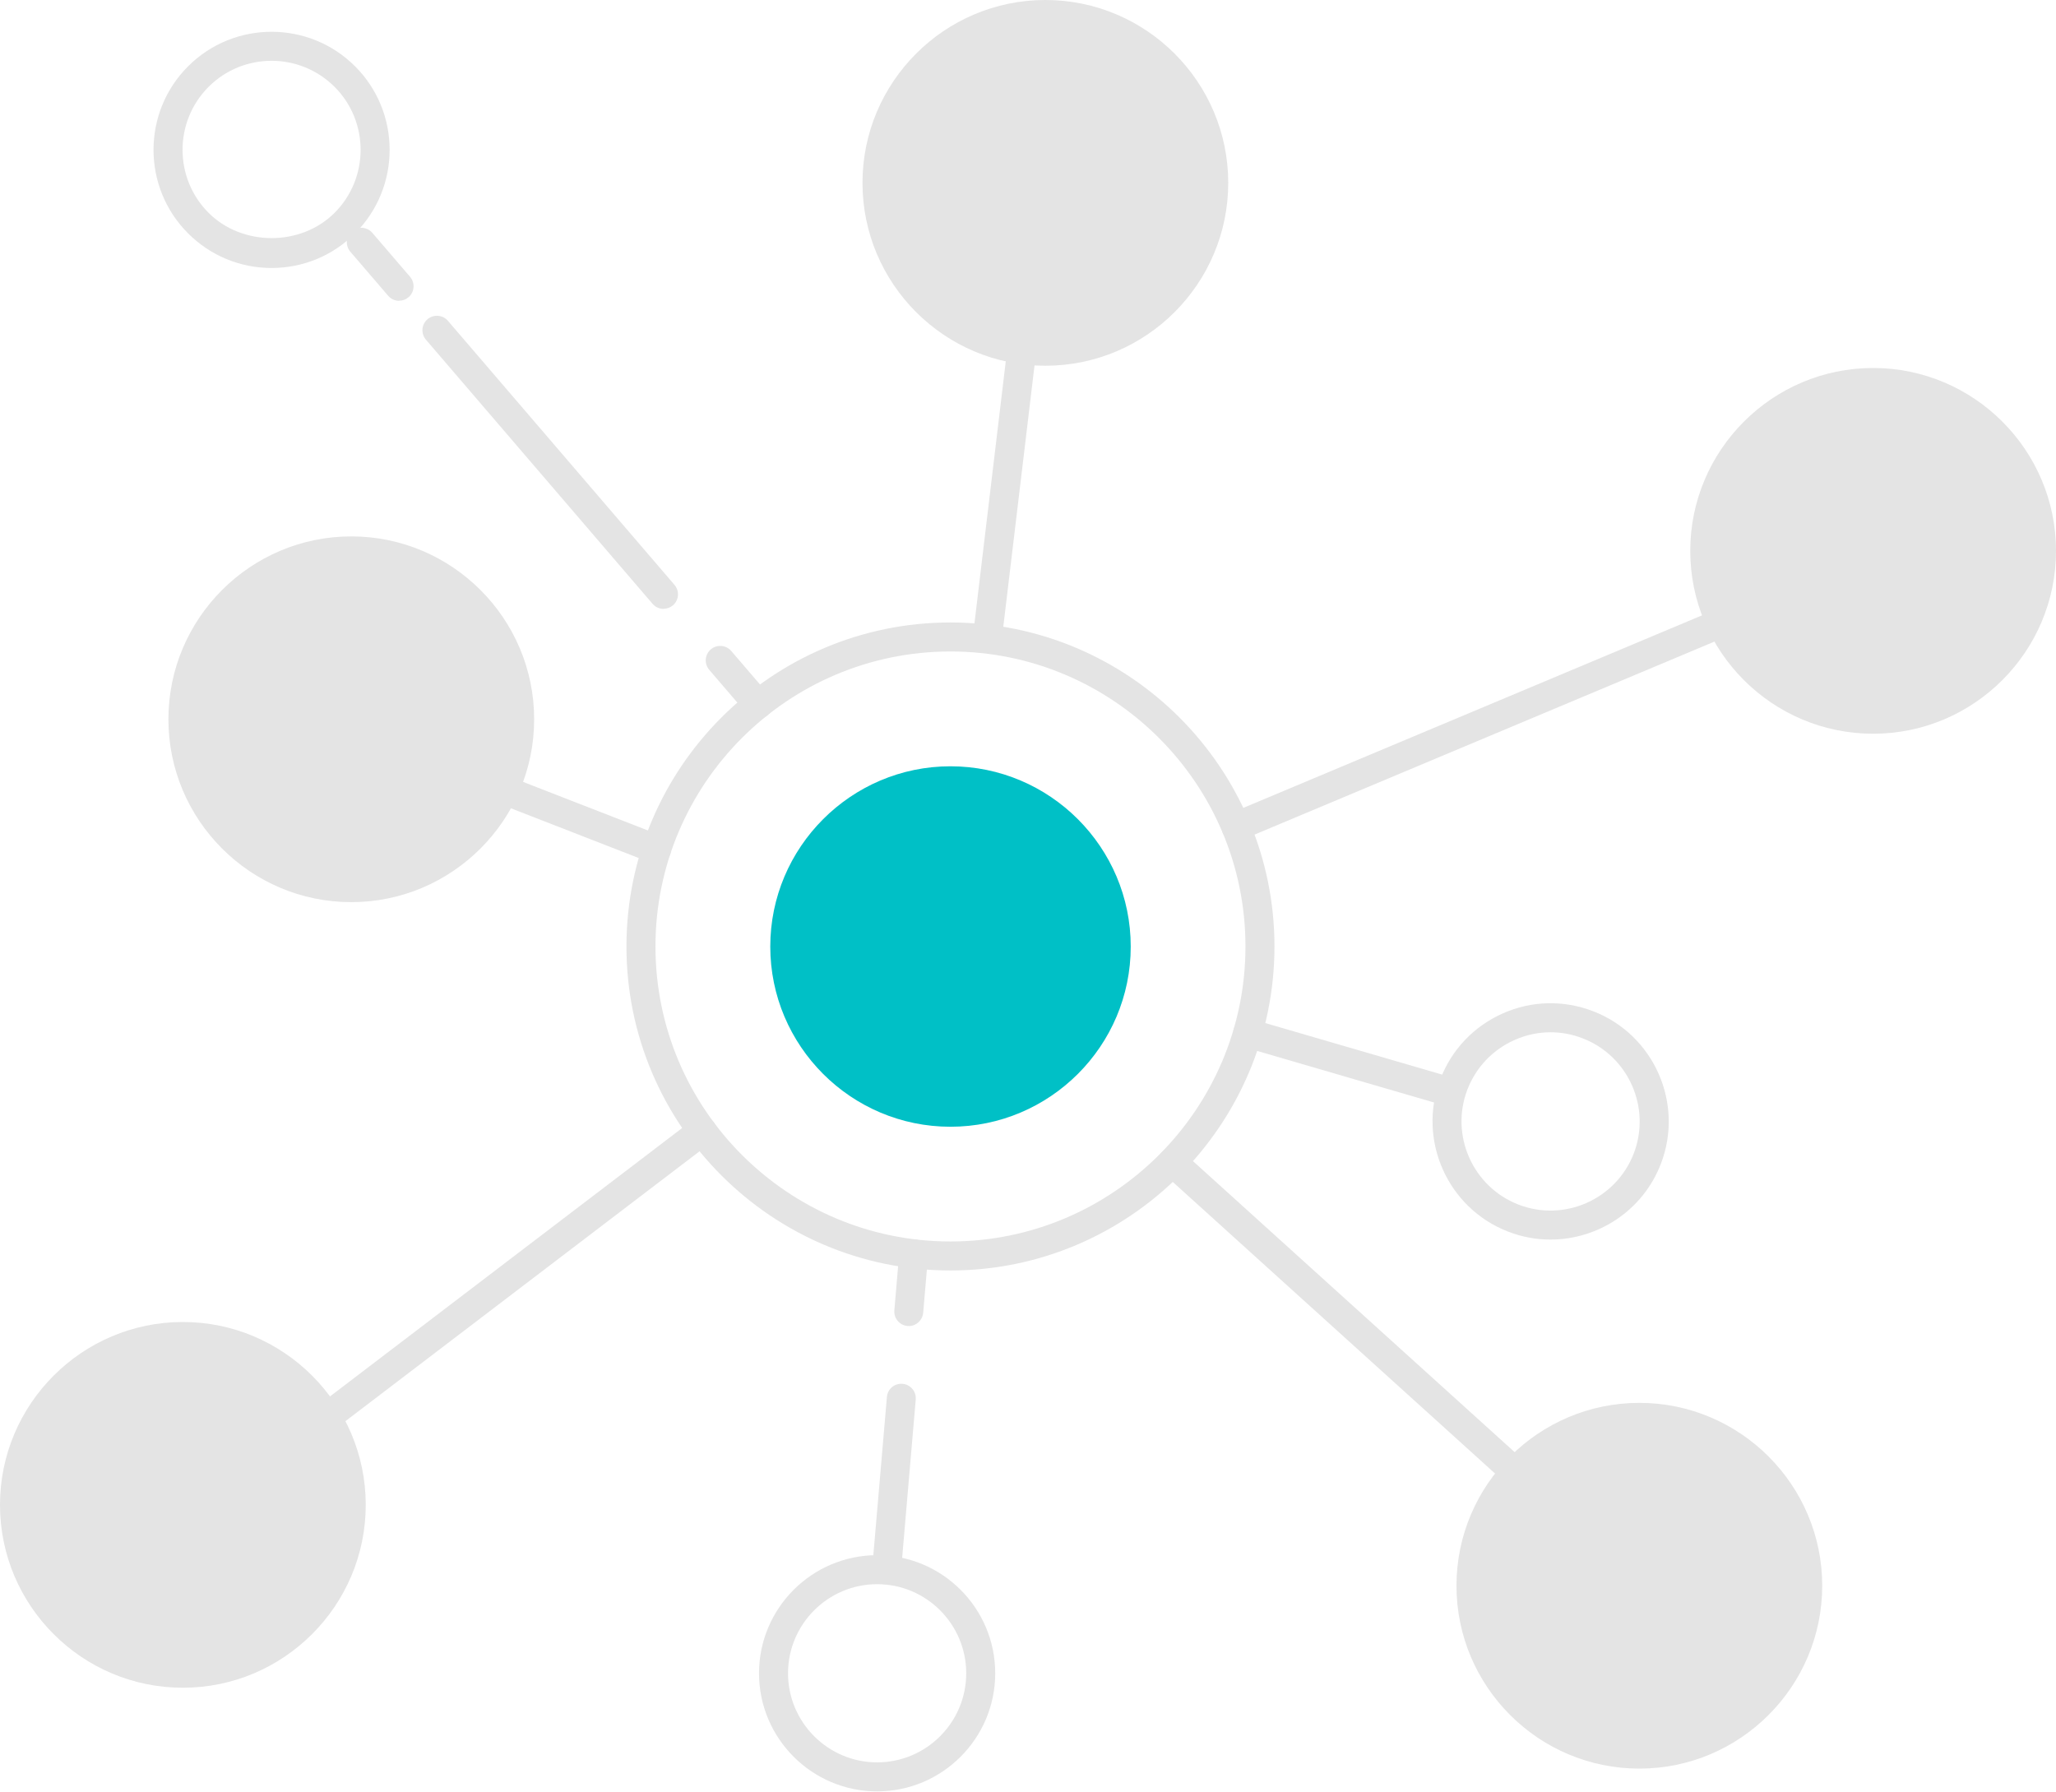
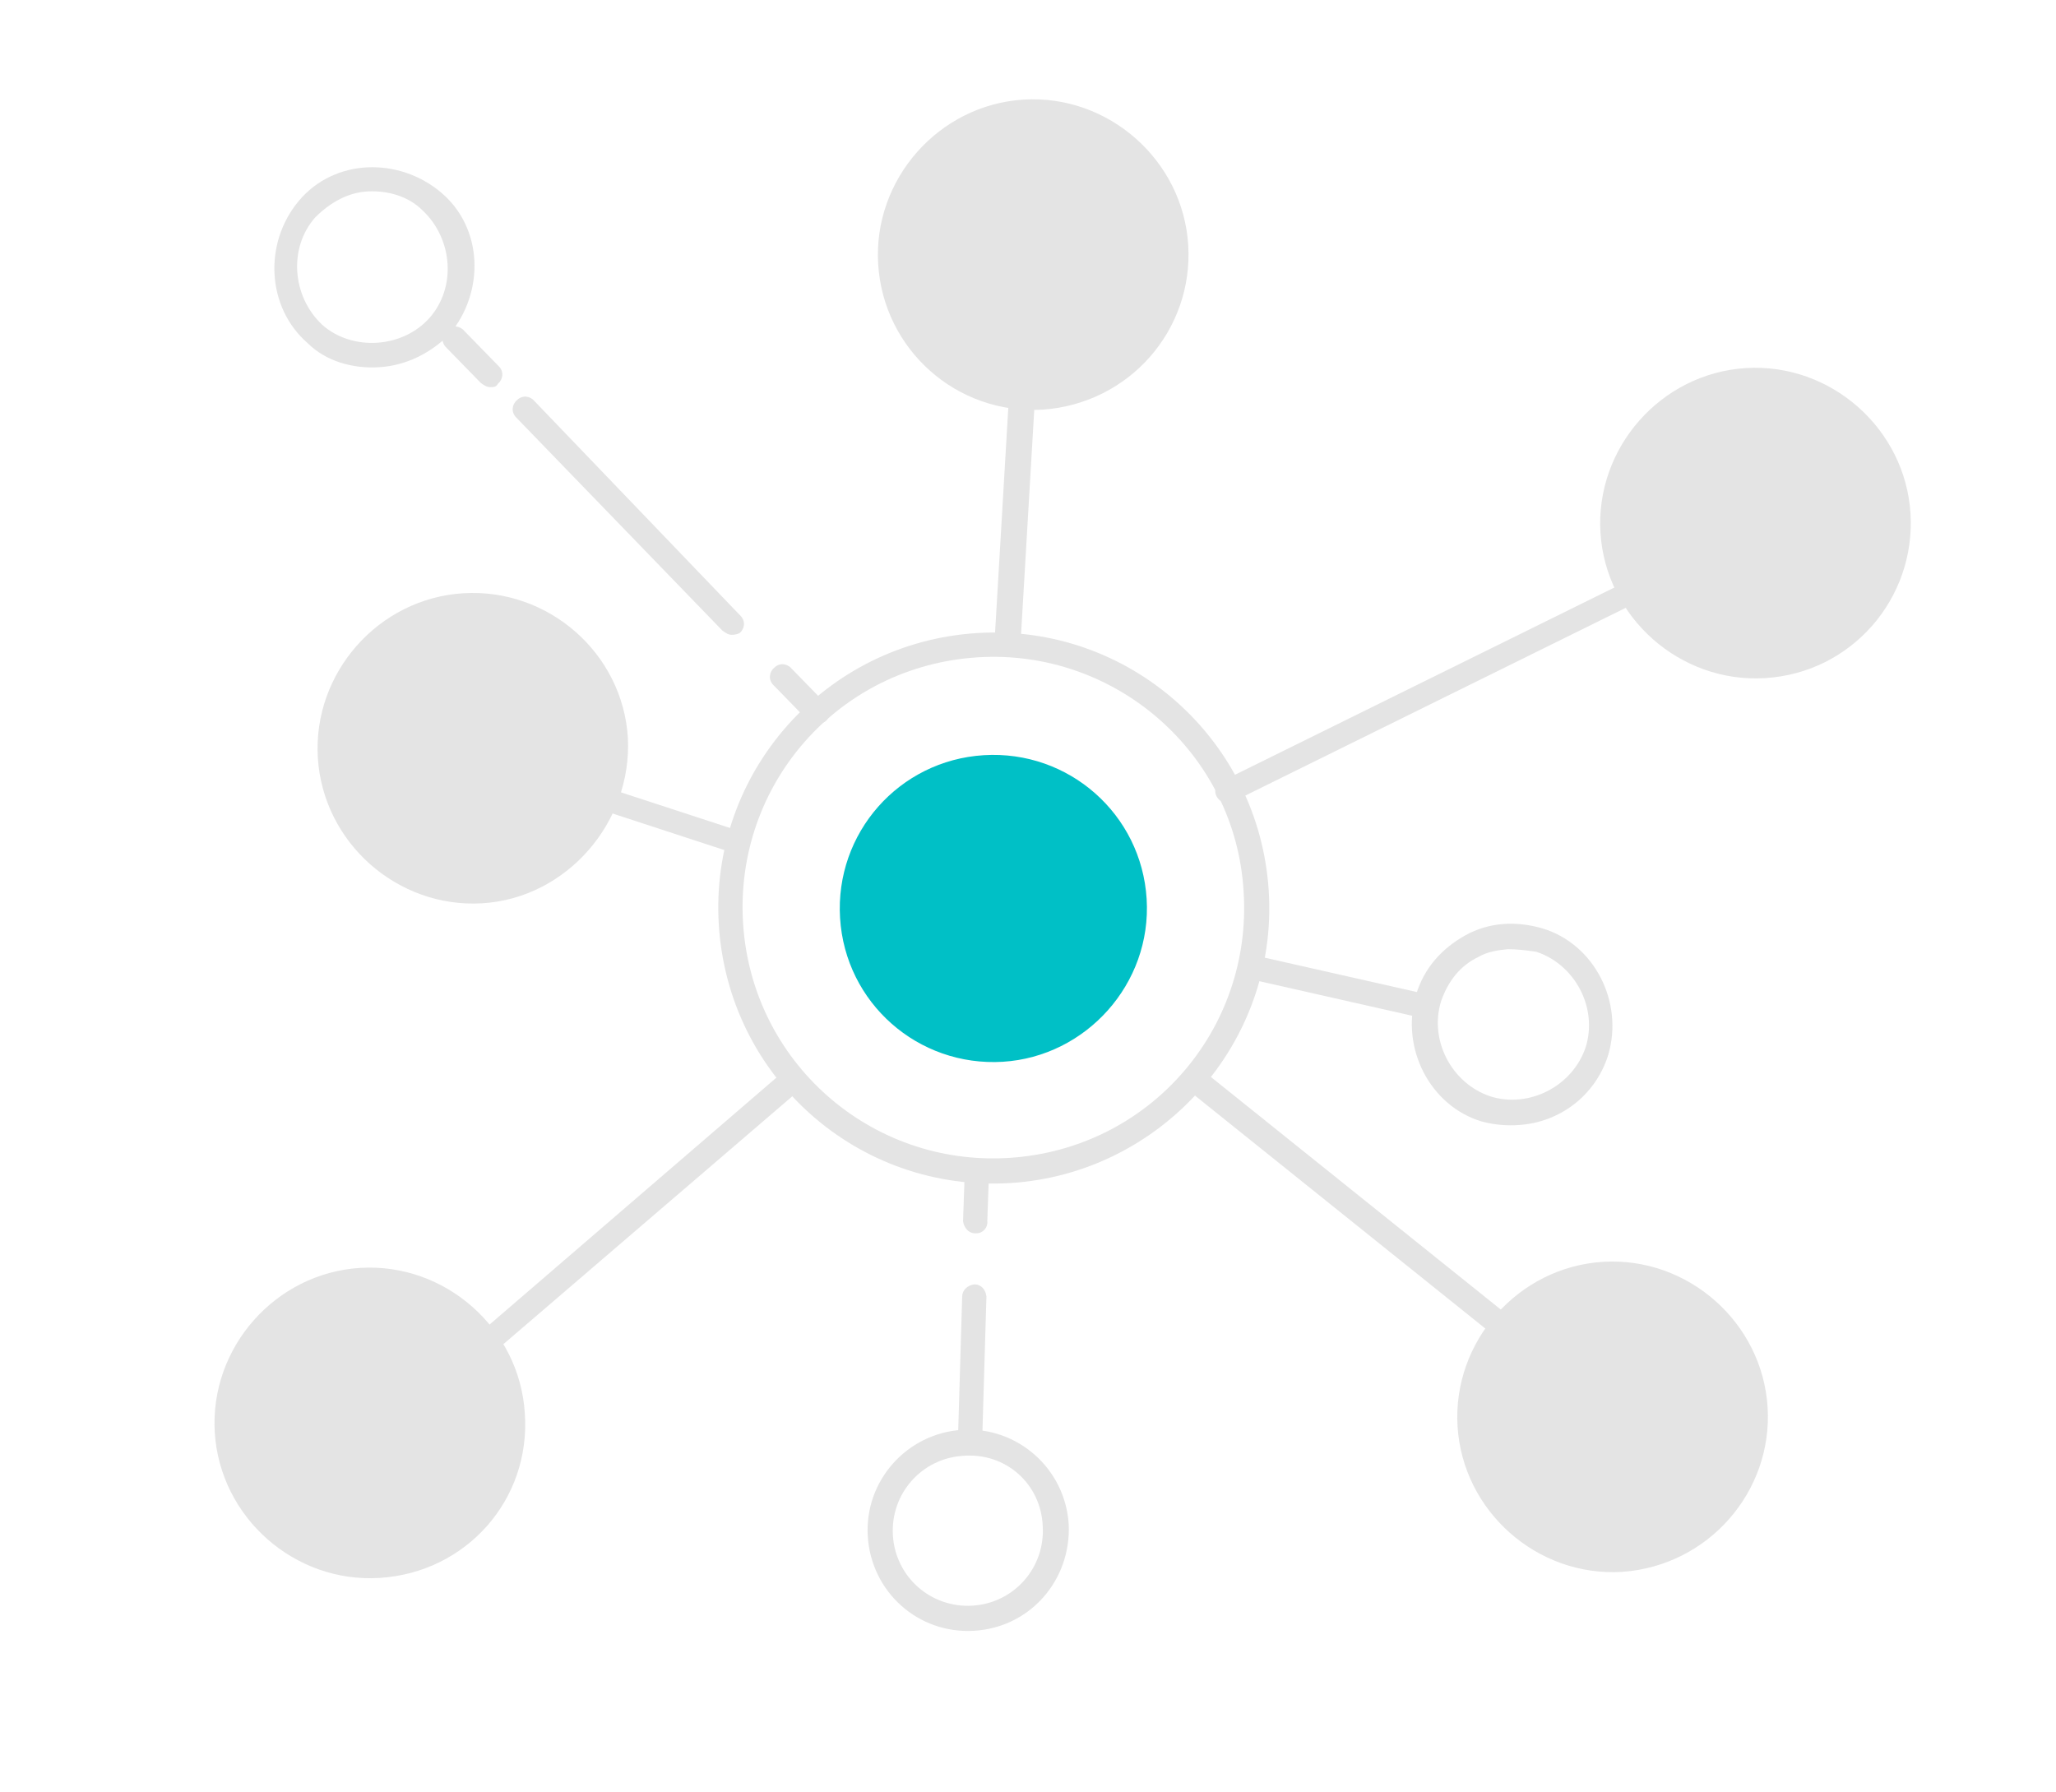
- <svg xmlns="http://www.w3.org/2000/svg" id="Layer_2" data-name="Layer 2" viewBox="0 0 237.45 206.89">
-   <defs>
-     <style>
-       .cls-1 {
-         fill: #00c0c6;
-       }
- 
-       .cls-2 {
-         fill: #e4e4e4;
-       }
-     </style>
-   </defs>
-   <g id="Layer_1-2" data-name="Layer 1">
-     <path class="cls-2" d="M109.77,146.73c-20.63,0-37.42-16.78-37.42-37.42s16.79-37.42,37.42-37.42,37.42,16.79,37.42,37.42-16.79,37.42-37.42,37.42Zm0-71.49c-18.79,0-34.07,15.28-34.07,34.07s15.29,34.07,34.07,34.07,34.07-15.28,34.07-34.07-15.29-34.07-34.07-34.07Z" />
+ <svg xmlns="http://www.w3.org/2000/svg" version="1.1" id="Layer_2_00000171698807579852701060000010102281004964610958_" x="0px" y="0px" viewBox="0 0 237.4 206.9" style="enable-background:new 0 0 237.4 206.9;" xml:space="preserve">
+   <style type="text/css">
+ 	.st0{fill:#E4E4E4;}
+ 	.st1{fill:#00C0C6;}
+ </style>
+   <g id="Layer_1-2">
+     <path class="st0" d="M116.7,136.6c-17.6,1.1-32.6-12.2-33.7-29.8c-1.1-17.6,12.3-32.6,29.8-33.7s32.6,12.2,33.7,29.8   S134,135.5,116.7,136.6z M112.9,75.9c-16.1,1-28.1,14.7-27.1,30.7s14.7,28.1,30.7,27.1c16.1-1,28.1-14.7,27.1-30.7   C142.7,87,128.8,74.9,112.9,75.9z" />
    <g>
-       <path class="cls-1" d="M128.92,109.31c0,10.57-8.57,19.14-19.14,19.14s-19.14-8.57-19.14-19.14,8.57-19.14,19.14-19.14,19.14,8.57,19.14,19.14Z" />
-       <path class="cls-1" d="M109.77,130.13c-11.48,0-20.81-9.34-20.81-20.81s9.34-20.82,20.81-20.82,20.82,9.34,20.82,20.82-9.34,20.81-20.82,20.81Zm0-38.28c-9.63,0-17.47,7.84-17.47,17.47s7.83,17.47,17.47,17.47,17.47-7.84,17.47-17.47-7.83-17.47-17.47-17.47Z" />
+       <path class="st1" d="M131,103.8c0.6,9.1-6.4,16.7-15.3,17.3s-16.7-6.4-17.3-15.3s6.4-16.7,15.3-17.3S130.4,94.8,131,103.8z" />
+       <path class="st1" d="M115.8,122.6c-9.8,0.6-18.2-6.8-18.8-16.6c-0.6-9.8,6.8-18.2,16.6-18.8c9.8-0.6,18.2,6.8,18.8,16.6    C133,113.6,125.4,122,115.8,122.6z M113.8,90.1c-8.1,0.5-14.6,7.6-14,15.9s7.6,14.6,15.9,14s14.6-7.6,14-15.9S122,89.5,113.8,90.1    z" />
    </g>
    <g>
-       <path class="cls-2" d="M140.17,21.12c0,10.74-8.71,19.45-19.45,19.45s-19.45-8.71-19.45-19.45S109.98,1.67,120.72,1.67s19.45,8.71,19.45,19.45Z" />
-       <path class="cls-2" d="M120.73,42.24c-11.65,0-21.12-9.48-21.12-21.12S109.08,0,120.73,0s21.12,9.48,21.12,21.12-9.47,21.12-21.12,21.12Zm0-38.89c-9.8,0-17.77,7.97-17.77,17.77s7.97,17.77,17.77,17.77,17.77-7.97,17.77-17.77-7.97-17.77-17.77-17.77Z" />
+       <path class="st0" d="M135.9,28.4c0.6,9.1-6.4,16.8-15.3,17.4c-9,0.6-16.9-6.4-17.5-15.5s6.4-16.8,15.3-17.4S135.3,19.1,135.9,28.4    z" />
+       <path class="st0" d="M120.4,47.3c-10,0.6-18.4-7-19-16.8c-0.6-9.8,7-18.4,16.8-19c9.8-0.6,18.4,7,19,16.8S130.4,46.6,120.4,47.3z     M118.4,14.2c-8.3,0.5-14.7,7.7-14.2,16.1c0.5,8.3,7.7,14.7,16.1,14.2s14.7-7.7,14.2-16.1C134,20.1,126.7,13.7,118.4,14.2z" />
    </g>
    <g>
-       <path class="cls-2" d="M235.78,63.62c0,10.74-8.71,19.45-19.45,19.45s-19.45-8.71-19.45-19.45,8.71-19.45,19.45-19.45,19.45,8.71,19.45,19.45Z" />
-       <path class="cls-2" d="M216.33,84.74c-11.65,0-21.12-9.48-21.12-21.12s9.48-21.12,21.12-21.12,21.12,9.48,21.12,21.12-9.48,21.12-21.12,21.12Zm0-38.89c-9.8,0-17.77,7.97-17.77,17.77s7.97,17.77,17.77,17.77,17.77-7.97,17.77-17.77-7.97-17.77-17.77-17.77Z" />
+       <path class="st0" d="M219.3,59.4c0.6,9.1-6.4,17-15.3,17.6c-9.1,0.6-16.8-6.4-17.4-15.5c-0.6-9.2,6.4-17,15.3-17.6    C210.9,43.3,218.7,50.3,219.3,59.4z" />
+       <path class="st0" d="M203.8,78.3c-9.8,0.6-18.4-7-19-16.8c-0.6-9.8,7-18.4,16.8-19c9.8-0.6,18.4,7,19,16.8    C221.2,69.1,213.8,77.7,203.8,78.3z M201.8,45.3c-8.3,0.5-14.7,7.7-14.2,16.1s7.7,14.7,16.1,14.2c8.4-0.5,14.7-7.7,14.2-16.1    C217.4,51,210.1,44.8,201.8,45.3z" />
    </g>
    <g>
-       <path class="cls-2" d="M208.78,183.14c0,10.74-8.71,19.45-19.45,19.45s-19.45-8.71-19.45-19.45,8.71-19.45,19.45-19.45,19.45,8.71,19.45,19.45Z" />
-       <path class="cls-2" d="M189.33,204.26c-11.65,0-21.12-9.48-21.12-21.12s9.48-21.12,21.12-21.12,21.12,9.48,21.12,21.12-9.48,21.12-21.12,21.12Zm0-38.9c-9.8,0-17.77,7.97-17.77,17.78s7.97,17.77,17.77,17.77,17.77-7.97,17.77-17.77-7.97-17.78-17.77-17.78Z" />
+       <path class="st0" d="M202.8,162.4c0.6,9.1-6.4,16.8-15.3,17.4s-16.8-6.4-17.4-15.3s6.4-16.8,15.3-17.4S202.2,153.3,202.8,162.4z" />
+       <path class="st0" d="M187.3,181.5c-9.8,0.6-18.4-7-19-16.8c-0.6-9.8,7-18.4,16.8-19c9.8-0.6,18.4,7,19,16.8    C204.7,172.2,197.3,180.8,187.3,181.5z M185.3,148.4c-8.3,0.5-14.7,7.7-14.2,16.1c0.5,8.3,7.7,14.7,16.1,14.2    c8.3-0.5,14.7-7.7,14.2-16.1C200.7,154.3,193.5,147.9,185.3,148.4z" />
    </g>
    <g>
-       <path class="cls-2" d="M40.57,173.8c0,10.74-8.71,19.45-19.45,19.45S1.67,184.54,1.67,173.8s8.71-19.45,19.45-19.45,19.45,8.71,19.45,19.45Z" />
-       <path class="cls-2" d="M21.12,194.92c-11.65,0-21.12-9.48-21.12-21.12s9.48-21.12,21.12-21.12,21.12,9.48,21.12,21.12-9.48,21.12-21.12,21.12Zm0-38.9c-9.8,0-17.77,7.97-17.77,17.78s7.97,17.77,17.77,17.77,17.77-7.97,17.77-17.77-7.97-17.78-17.77-17.78Z" />
+       <path class="st0" d="M59.3,163.3c0.6,9.1-6.4,16.8-15.5,17.4c-9.2,0.6-16.9-6.3-17.5-15.3c-0.6-9.1,6.4-16.8,15.5-17.4    C50.9,147.4,58.8,154.3,59.3,163.3z" />
+       <path class="st0" d="M43.8,182.2c-9.8,0.6-18.4-7-19-16.8c-0.6-9.8,7-18.4,16.8-19c9.8-0.6,18.4,7,19,16.8    C61.3,173.2,53.8,181.6,43.8,182.2z M41.7,149.2c-8.3,0.5-14.7,7.7-14.2,16.1c0.5,8.3,7.7,14.7,16.1,14.2s14.7-7.7,14.2-16.1    C57.3,155.1,50.1,148.7,41.7,149.2z" />
    </g>
    <g>
-       <path class="cls-2" d="M60.02,83.07c0,10.74-8.71,19.45-19.45,19.45s-19.45-8.71-19.45-19.45,8.71-19.45,19.45-19.45,19.45,8.71,19.45,19.45Z" />
-       <path class="cls-2" d="M40.57,104.19c-11.65,0-21.12-9.48-21.12-21.12s9.48-21.12,21.12-21.12,21.12,9.48,21.12,21.12-9.48,21.12-21.12,21.12Zm0-38.9c-9.8,0-17.77,7.97-17.77,17.77s7.97,17.78,17.77,17.78,17.77-7.97,17.77-17.78-7.97-17.77-17.77-17.77Z" />
+       <path class="st0" d="M70.9,85.2c0.6,9.1-6.4,17-15.5,17.6s-17-6.4-17.6-15.3c-0.6-9,6.2-17.1,15.5-17.7    C62.6,69.2,70.3,76.1,70.9,85.2z" />
+       <path class="st0" d="M55.7,104.3c-9.8,0.6-18.4-7-19-16.8c-0.6-9.8,7-18.4,16.8-19s18.4,6.9,19,16.7C73,95,65.4,103.7,55.7,104.3z     M53.6,71.1c-8.3,0.5-14.7,7.7-14.2,16.1s7.7,14.7,16.1,14.2c8.4-0.5,14.7-7.7,14.2-16.1C69.2,76.9,61.9,70.5,53.6,71.1z" />
    </g>
-     <path class="cls-2" d="M114.2,73.95c-.07,0-.13,0-.2-.01-.92-.11-1.57-.94-1.47-1.86l3.79-31.71c.11-.92,.95-1.59,1.86-1.46,.92,.11,1.57,.94,1.47,1.86l-3.79,31.71c-.1,.85-.82,1.47-1.66,1.47Z" />
-     <path class="cls-2" d="M142.74,97.15c-.65,0-1.28-.39-1.54-1.03-.36-.85,.04-1.83,.9-2.19l56.04-23.52c.85-.35,1.83,.05,2.19,.9,.36,.85-.04,1.83-.9,2.19l-56.04,23.52c-.21,.09-.43,.13-.65,.13Z" />
-     <path class="cls-2" d="M174.99,171.7c-.4,0-.8-.14-1.12-.43l-39.58-35.81c-.69-.62-.74-1.68-.12-2.37,.62-.68,1.68-.73,2.36-.12l39.58,35.81c.69,.62,.74,1.68,.12,2.37-.33,.36-.78,.55-1.24,.55Z" />
-     <path class="cls-2" d="M75.83,99.77c-.2,0-.41-.04-.61-.11l-17.63-6.86c-.86-.33-1.29-1.3-.95-2.17,.33-.86,1.31-1.29,2.17-.95l17.63,6.86c.86,.33,1.29,1.3,.95,2.17-.26,.66-.89,1.07-1.56,1.07Z" />
-     <path class="cls-2" d="M37.71,165.36c-.51,0-1-.23-1.33-.66-.56-.74-.42-1.79,.32-2.35l43.38-33.06c.74-.57,1.79-.42,2.35,.32,.56,.74,.42,1.79-.32,2.35l-43.38,33.06c-.3,.23-.66,.34-1.01,.34Z" />
-     <path class="cls-2" d="M101.3,206.89c-7.52,0-13.64-6.12-13.64-13.64s6.12-13.64,13.64-13.64,13.64,6.12,13.64,13.64-6.12,13.64-13.64,13.64Zm0-23.93c-5.67,0-10.29,4.62-10.29,10.29s4.62,10.29,10.29,10.29,10.29-4.61,10.29-10.29-4.62-10.29-10.29-10.29Z" />
-     <path class="cls-2" d="M102.4,182.96s-.1,0-.15,0c-.92-.08-1.6-.89-1.52-1.81l1.7-19.81c.08-.92,.87-1.6,1.81-1.52,.92,.08,1.6,.89,1.52,1.81l-1.7,19.81c-.08,.87-.81,1.53-1.67,1.53Zm2.56-29.82s-.1,0-.15,0c-.92-.08-1.6-.89-1.52-1.81l.57-6.67c.08-.92,.88-1.6,1.81-1.52,.92,.08,1.6,.89,1.52,1.81l-.57,6.67c-.08,.87-.81,1.53-1.67,1.53Z" />
-     <path class="cls-2" d="M179.07,143.16c-1.63,0-3.29-.29-4.9-.92-7.01-2.71-10.52-10.63-7.81-17.64,1.31-3.4,3.87-6.08,7.2-7.56,3.33-1.48,7.04-1.56,10.44-.25,7.01,2.71,10.52,10.62,7.81,17.64-2.09,5.41-7.27,8.73-12.74,8.73Zm.01-23.94c-1.42,0-2.83,.29-4.16,.89-2.51,1.11-4.44,3.14-5.44,5.7-2.04,5.29,.6,11.26,5.89,13.31,5.29,2.05,11.26-.6,13.31-5.89,2.04-5.29-.6-11.26-5.89-13.31h0c-1.21-.47-2.46-.7-3.71-.7Z" />
-     <path class="cls-2" d="M167.12,127.7c-.15,0-.31-.02-.47-.07l-23.02-6.71c-.89-.26-1.4-1.19-1.14-2.08,.26-.89,1.17-1.39,2.08-1.14l23.02,6.71c.89,.26,1.4,1.19,1.14,2.08-.21,.73-.88,1.21-1.61,1.21Z" />
-     <path class="cls-2" d="M31.37,30.95c-3.64,0-7.07-1.42-9.65-4-5.32-5.32-5.32-13.97,0-19.29,5.32-5.32,13.97-5.32,19.29,0,5.32,5.32,5.32,13.97,0,19.29-2.58,2.58-6,4-9.65,4Zm0-23.93c-2.64,0-5.27,1-7.28,3.01-4.01,4.01-4.01,10.54,0,14.55,3.89,3.89,10.67,3.89,14.55,0,4.01-4.01,4.01-10.54,0-14.55-2.01-2-4.64-3.01-7.28-3.01Z" />
-     <path class="cls-2" d="M87.54,83.03c-.47,0-.94-.2-1.27-.59l-4.36-5.08c-.6-.7-.52-1.76,.18-2.36,.7-.6,1.76-.52,2.36,.18l4.36,5.08c.6,.7,.52,1.76-.18,2.36-.32,.27-.7,.41-1.09,.41Zm-10.91-12.71c-.47,0-.94-.2-1.27-.59l-26.17-30.5c-.6-.7-.52-1.76,.18-2.36,.7-.59,1.76-.52,2.36,.18l26.17,30.5c.6,.7,.52,1.76-.18,2.36-.32,.27-.7,.4-1.09,.4Zm-30.54-35.58c-.47,0-.94-.2-1.27-.59l-4.36-5.08c-.6-.7-.52-1.76,.18-2.36,.7-.6,1.76-.52,2.36,.18l4.36,5.08c.6,.7,.52,1.76-.18,2.36-.32,.27-.7,.4-1.09,.4Z" />
+     <path class="st0" d="M116.5,74.6C116.3,74.6,116.3,74.6,116.5,74.6c-0.9,0.1-1.5-0.6-1.6-1.6l1.6-27.2c0-0.7,0.6-1.3,1.6-1.4   c0.7,0,1.3,0.6,1.4,1.6l-1.6,27.2C117.8,73.9,117.1,74.5,116.5,74.6z" />
+     <path class="st0" d="M141.9,92.8c-0.6,0-1.1-0.3-1.4-0.8c-0.4-0.7-0.1-1.5,0.6-1.8l46.4-22.9c0.7-0.2,1.5-0.1,1.8,0.6   c0.4,0.7,0.1,1.5-0.6,1.8l-46.4,22.9C142.3,92.8,142.1,92.8,141.9,92.8L141.9,92.8z" />
+     <path class="st0" d="M173.4,154.5c-0.4,0-0.7,0-0.9-0.3l-35.4-28.4c-0.6-0.6-0.7-1.5-0.1-2c0.6-0.5,1.5-0.7,2-0.1l35.4,28.4   c0.6,0.6,0.7,1.5,0.1,2C174.1,154.3,173.7,154.5,173.4,154.5L173.4,154.5z" />
+     <path class="st0" d="M85.3,98.5c-0.2,0-0.4,0-0.6,0l-15.3-5c-0.7-0.2-1.2-1-1-1.7c0.2-0.7,1-1.2,1.8-0.8l15.3,5   c0.7,0.2,1.2,1,0.8,1.8C86.3,98.1,85.9,98.5,85.3,98.5L85.3,98.5z" />
+     <path class="st0" d="M56.3,156.5c-0.4,0-0.9-0.1-1.1-0.5c-0.6-0.6-0.5-1.5,0.1-2l35.2-30.3c0.6-0.6,1.5-0.5,2,0.1   c0.4,0.6,0.5,1.5-0.1,2L57.2,156C57,156.2,56.7,156.4,56.3,156.5L56.3,156.5z" />
+     <path class="st0" d="M112.5,188.3c-6.5,0.4-11.9-4.5-12.3-10.9c-0.4-6.4,4.5-11.9,10.9-12.3c6.4-0.4,11.9,4.5,12.3,10.9   C123.7,182.4,119,187.9,112.5,188.3z M111.2,168.1c-4.8,0.3-8.4,4.4-8.1,9.2c0.3,4.8,4.4,8.4,9.2,8.1c4.8-0.3,8.4-4.4,8.1-9.2   C120.2,171.4,116.2,167.7,111.2,168.1z" />
+     <path class="st0" d="M112.2,168L112.2,168c-0.9,0.1-1.5-0.6-1.6-1.4l0.5-16.9c0-0.7,0.6-1.3,1.4-1.4c0.8,0,1.3,0.6,1.4,1.4   l-0.5,16.9C113.6,167.1,112.9,168,112.2,168L112.2,168z M112.8,142.4L112.8,142.4c-0.9,0.1-1.5-0.6-1.6-1.4l0.2-5.7   c0-0.7,0.6-1.3,1.4-1.4c0.8,0,1.3,0.6,1.4,1.4l-0.2,5.7C114.1,141.7,113.5,142.4,112.8,142.4L112.8,142.4z" />
+     <path class="st0" d="M175.4,129.9c-1.3,0.1-2.8,0-4.3-0.4c-6-1.8-9.4-8.5-7.6-14.6c0.9-3.1,3-5.4,5.7-6.9c2.7-1.5,5.8-1.7,8.9-0.8   c6,1.8,9.4,8.5,7.6,14.6C184.2,126.6,180,129.6,175.4,129.9z M174.1,109.6c-1.1,0.1-2.4,0.3-3.4,0.9c-2.1,1-3.5,2.8-4.3,5.1   c-1.4,4.5,1.2,9.5,5.7,11c4.5,1.4,9.5-1.2,11-5.7c1.4-4.5-1.2-9.5-5.7-11l0,0C176.1,109.7,175,109.6,174.1,109.6L174.1,109.6z" />
+     <path class="st0" d="M164.4,117.5c0,0-0.2,0-0.4,0l-19.9-4.5c-0.7-0.2-1.2-1-1-1.7c0.2-0.7,1-1.2,1.7-1l19.9,4.5   c0.7,0.2,1.2,1,1,1.7C165.5,117.1,165,117.4,164.4,117.5z" />
+     <path class="st0" d="M43.8,42.4c-3.1,0.2-6.2-0.7-8.3-2.8c-4.7-4.1-5.1-11.5-1-16.4s11.5-5.1,16.4-1s5.1,11.5,1,16.4   C49.8,40.7,47,42.2,43.8,42.4L43.8,42.4z M42.5,22.1c-2.2,0.1-4.3,1.2-6.1,3c-3.1,3.5-2.7,9.1,0.8,12.4c3.5,3.1,9.3,2.7,12.4-0.8   s2.7-9.1-0.8-12.4C47.1,22.6,44.7,22,42.5,22.1L42.5,22.1z" />
+     <path class="st0" d="M94.4,83.7c-0.4,0-0.7-0.2-1.1-0.5l-4-4.1c-0.6-0.6-0.5-1.5,0.1-2c0.6-0.6,1.5-0.5,2,0.1l4,4.1   c0.6,0.6,0.5,1.5-0.1,2C94.8,83.5,94.8,83.7,94.4,83.7z M84.5,73.3c-0.4,0-0.7-0.2-1.1-0.5L59.6,48.2c-0.6-0.6-0.5-1.5,0.1-2   c0.6-0.6,1.5-0.5,2,0.1l23.8,24.8c0.6,0.6,0.5,1.5-0.1,2C85,73.3,84.6,73.3,84.5,73.3L84.5,73.3z M56.6,44.7   c-0.4,0-0.7-0.2-1.1-0.5l-4-4.1c-0.6-0.6-0.5-1.5,0.1-2c0.6-0.6,1.5-0.5,2,0.1l4,4.1c0.6,0.6,0.5,1.5-0.1,2   C57.3,44.7,57,44.7,56.6,44.7L56.6,44.7z" />
  </g>
</svg>
